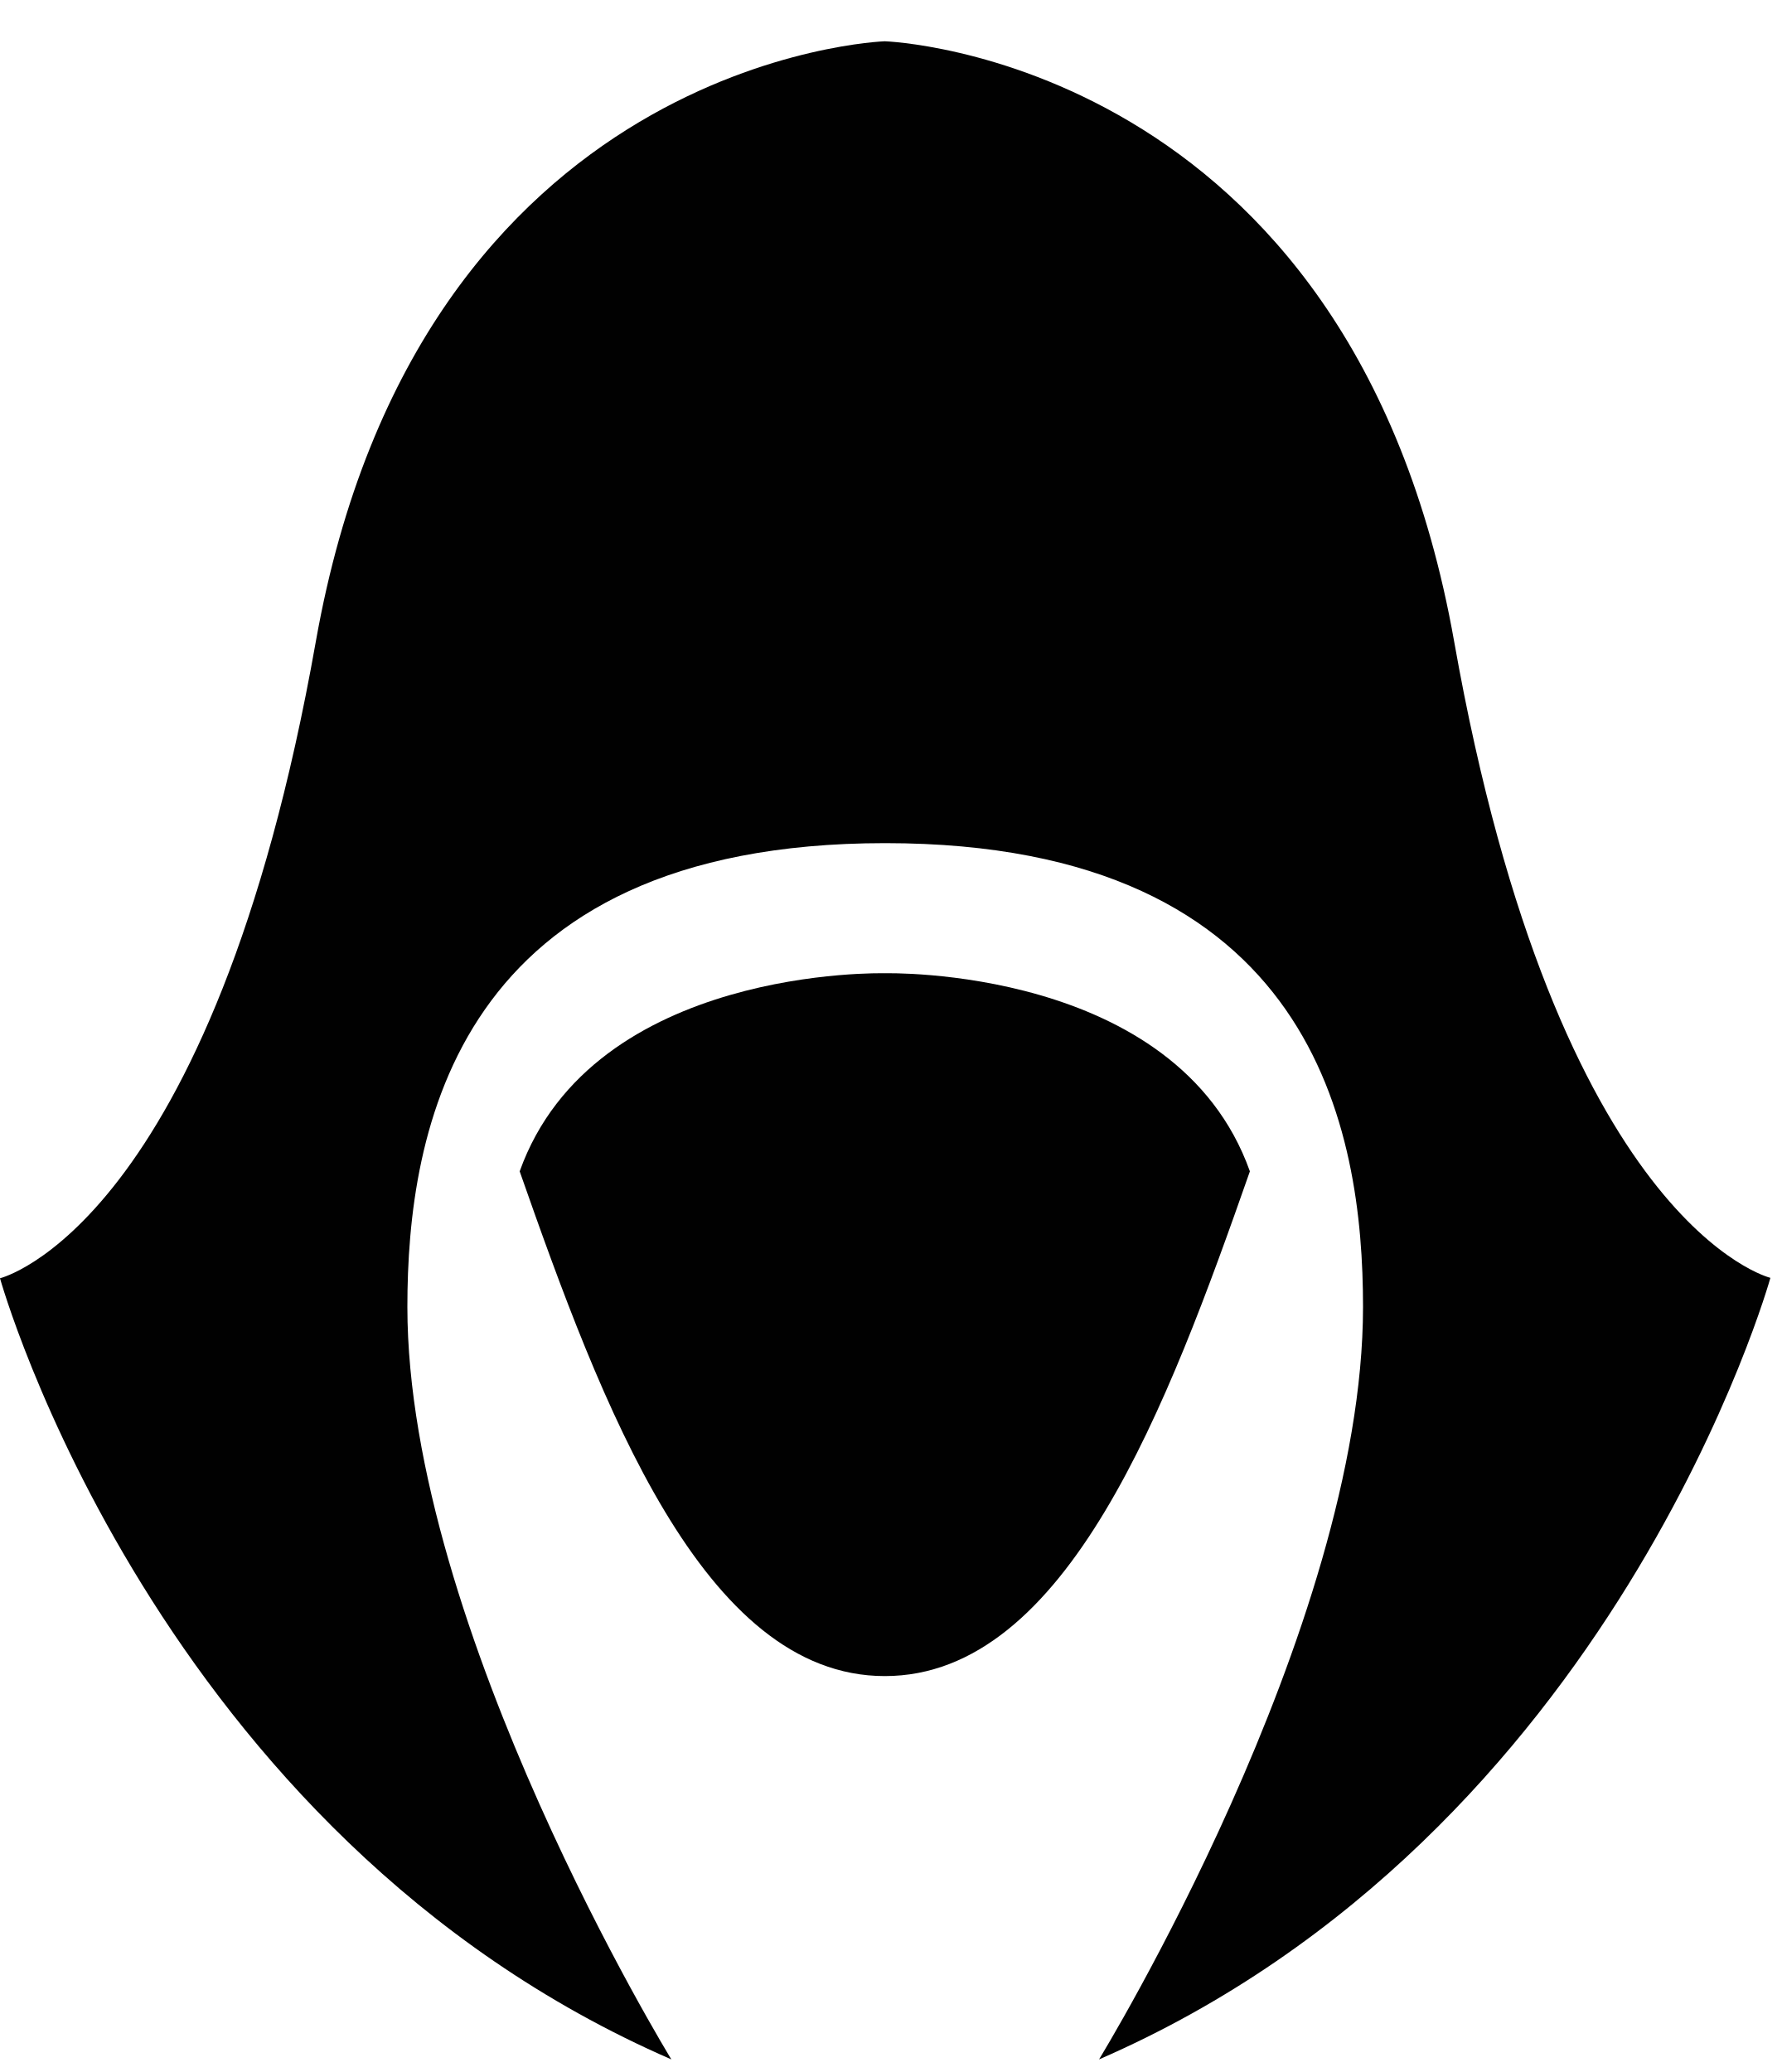
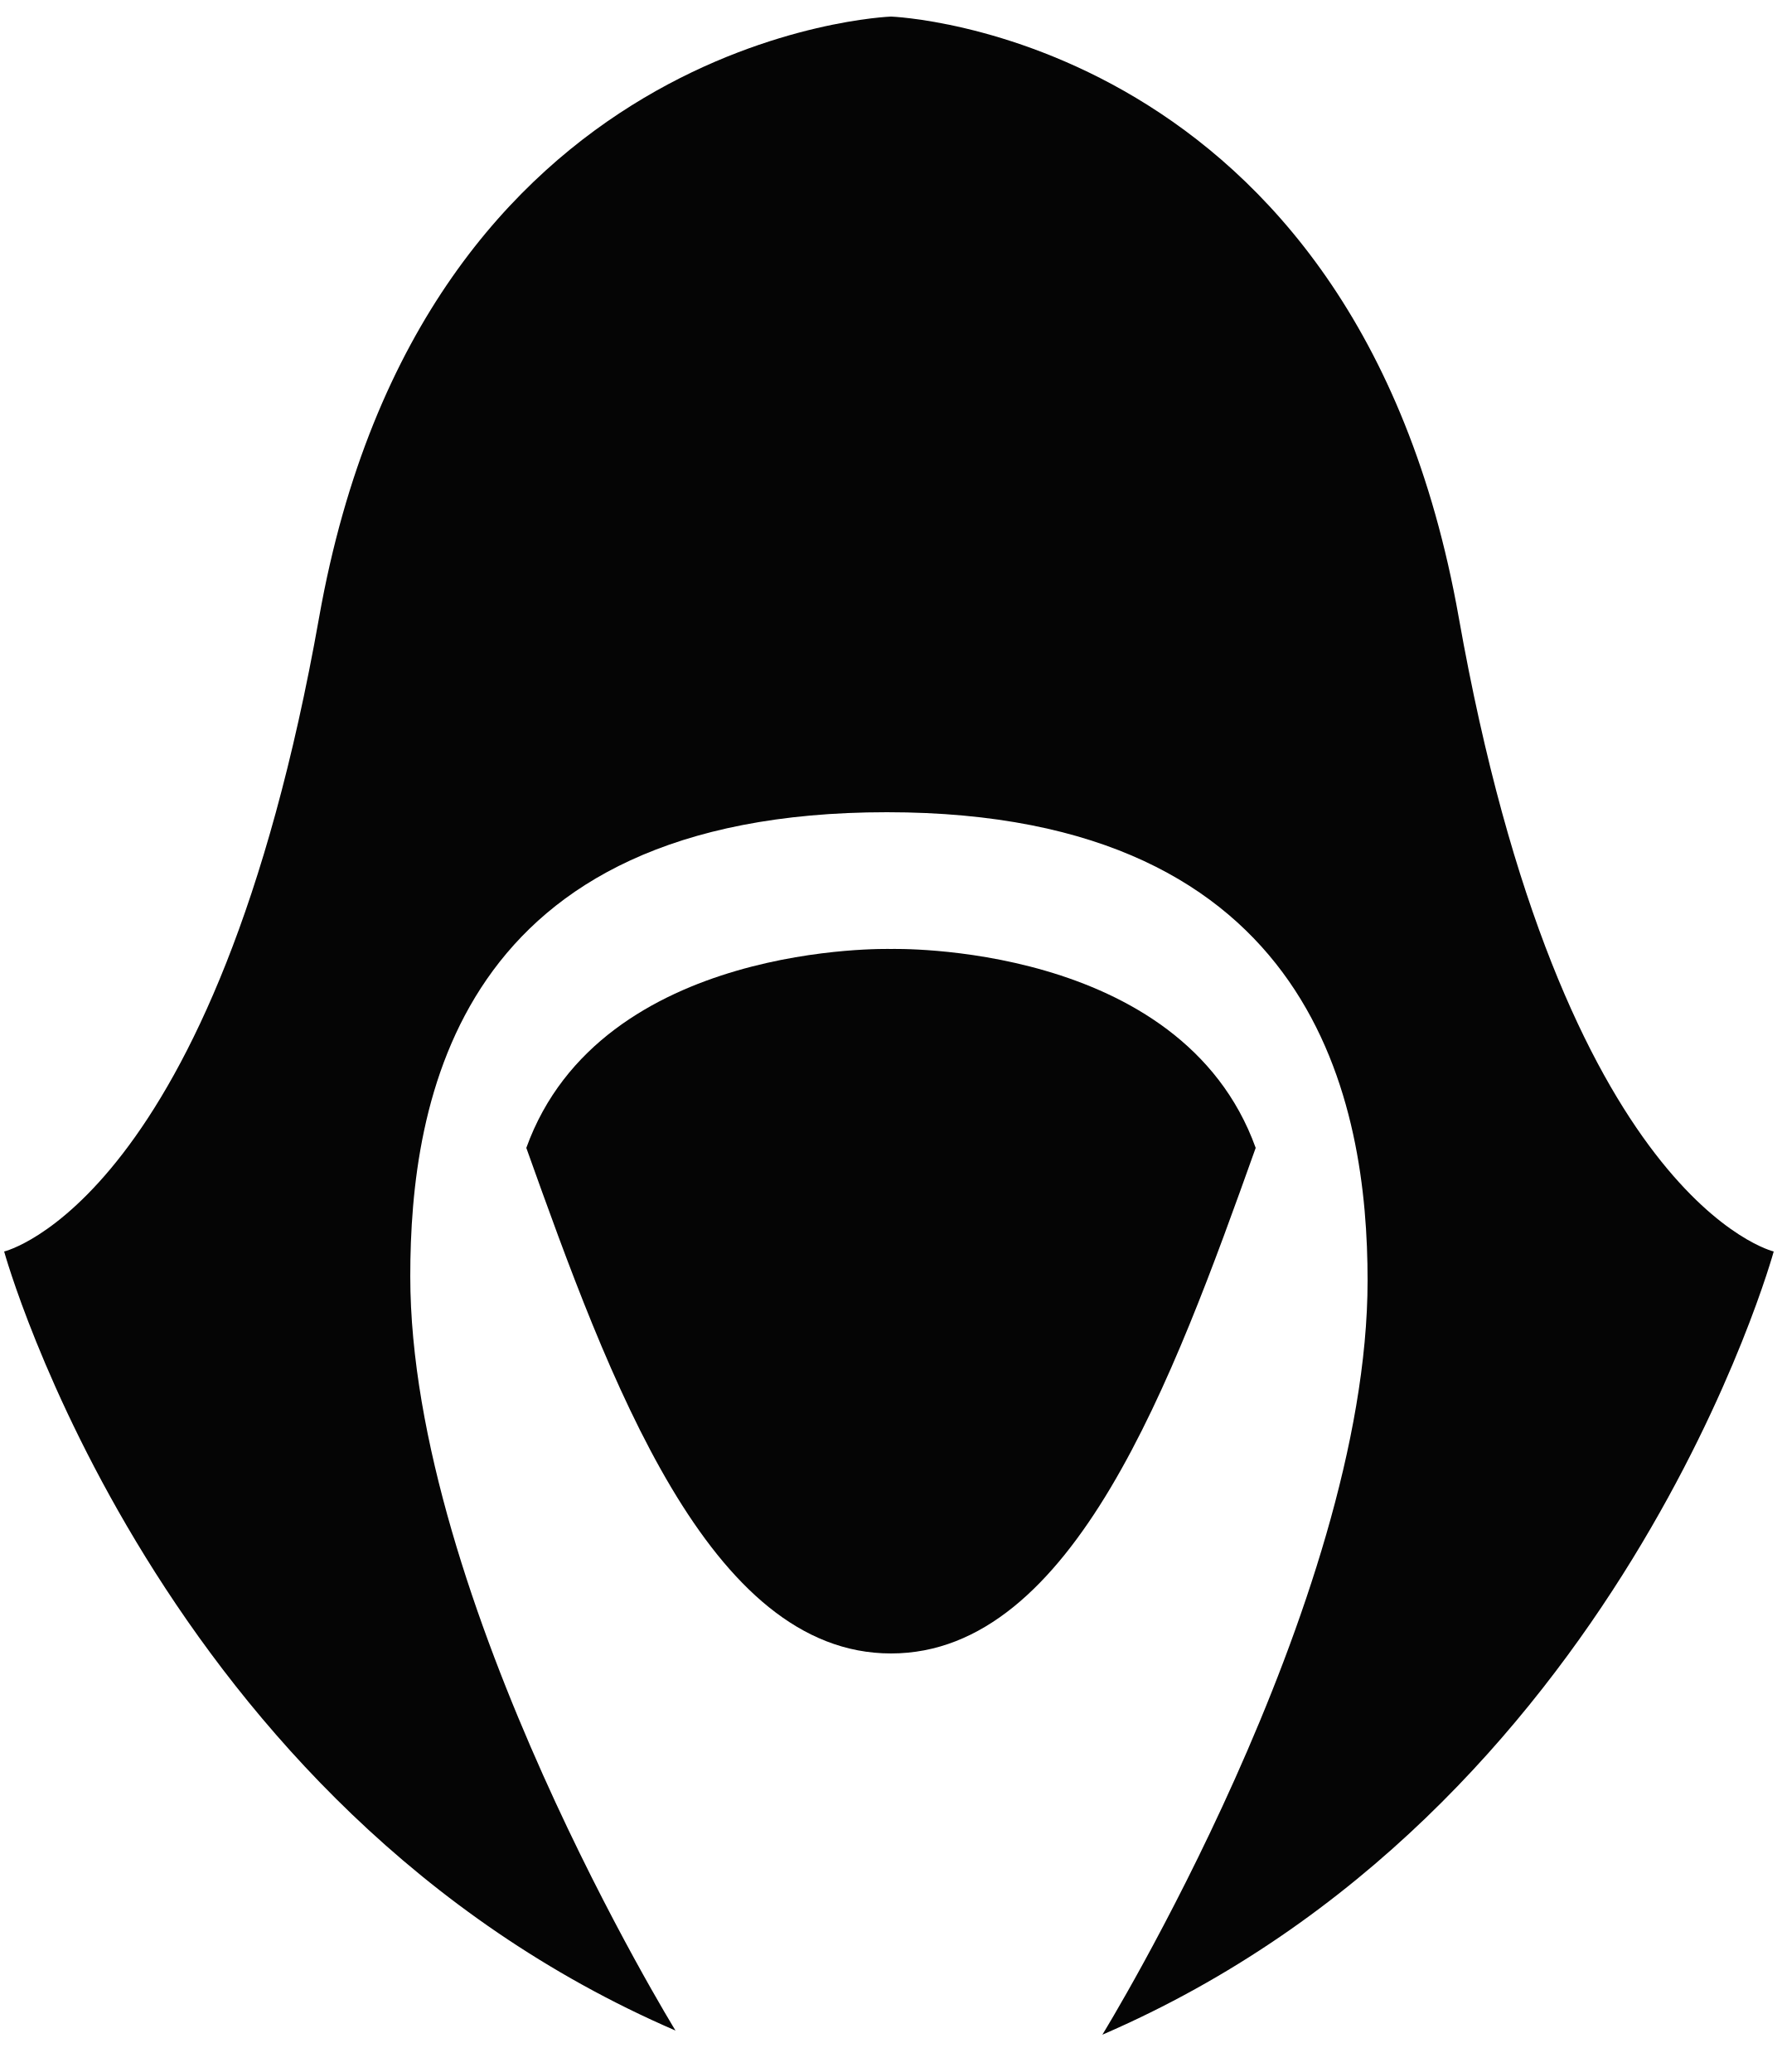
- <svg xmlns="http://www.w3.org/2000/svg" width="43" height="50" viewBox="0 0 43 50" fill="none">
-   <path d="M35.09 15.486C32.59 1.366 21.35 0.996 21.35 0.996C21.35 0.996 10.12 1.366 7.62 15.486C5.12 29.606 0 30.846 0 30.846C0 30.846 3.74 44.276 16.2 49.696C16.2 49.696 9.83 39.306 9.83 31.536C9.83 27.326 10.97 20.346 21.36 20.346C31.75 20.346 32.89 27.316 32.89 31.536C32.89 39.306 26.52 49.696 26.52 49.696C38.98 44.276 42.72 30.836 42.72 30.836C42.72 30.836 37.59 29.596 35.09 15.486Z" fill="#010101" />
-   <path d="M21.35 23.486C21.35 23.486 14.32 23.296 12.54 28.266C14.51 33.886 16.96 40.446 21.35 40.446C25.75 40.446 28.19 33.886 30.16 28.266C28.39 23.296 21.35 23.486 21.35 23.486Z" fill="#010101" />
+ <svg xmlns="http://www.w3.org/2000/svg" version="1.1" id="Calque_1" x="0px" y="0px" viewBox="0 0 43 50" style="enable-background:new 0 0 43 50;" xml:space="preserve">
+   <style type="text/css">
+ 	.st0{fill:#050505;}
+ </style>
+   <g id="XMLID_2_">
+     <path id="XMLID_4_" class="st0" d="M35.2,14.9C32.7,0.8,21.5,0.4,21.5,0.4S10.2,0.8,7.7,14.9C5.2,29,0.1,30.2,0.1,30.2   s3.7,13.4,16.2,18.8c0,0-6.4-10.4-6.4-18.2c0-4.2,1.1-11.2,11.5-11.2S33,26.7,33,30.9c0,7.8-6.4,18.2-6.4,18.2   c12.5-5.4,16.2-18.9,16.2-18.9S37.7,29,35.2,14.9z" />
+     <path id="XMLID_3_" class="st0" d="M21.5,22.9c0,0-7-0.2-8.8,4.8c2,5.6,4.4,12.2,8.8,12.2c4.4,0,6.8-6.6,8.8-12.2   C28.5,22.7,21.5,22.9,21.5,22.9z" />
+   </g>
</svg>
